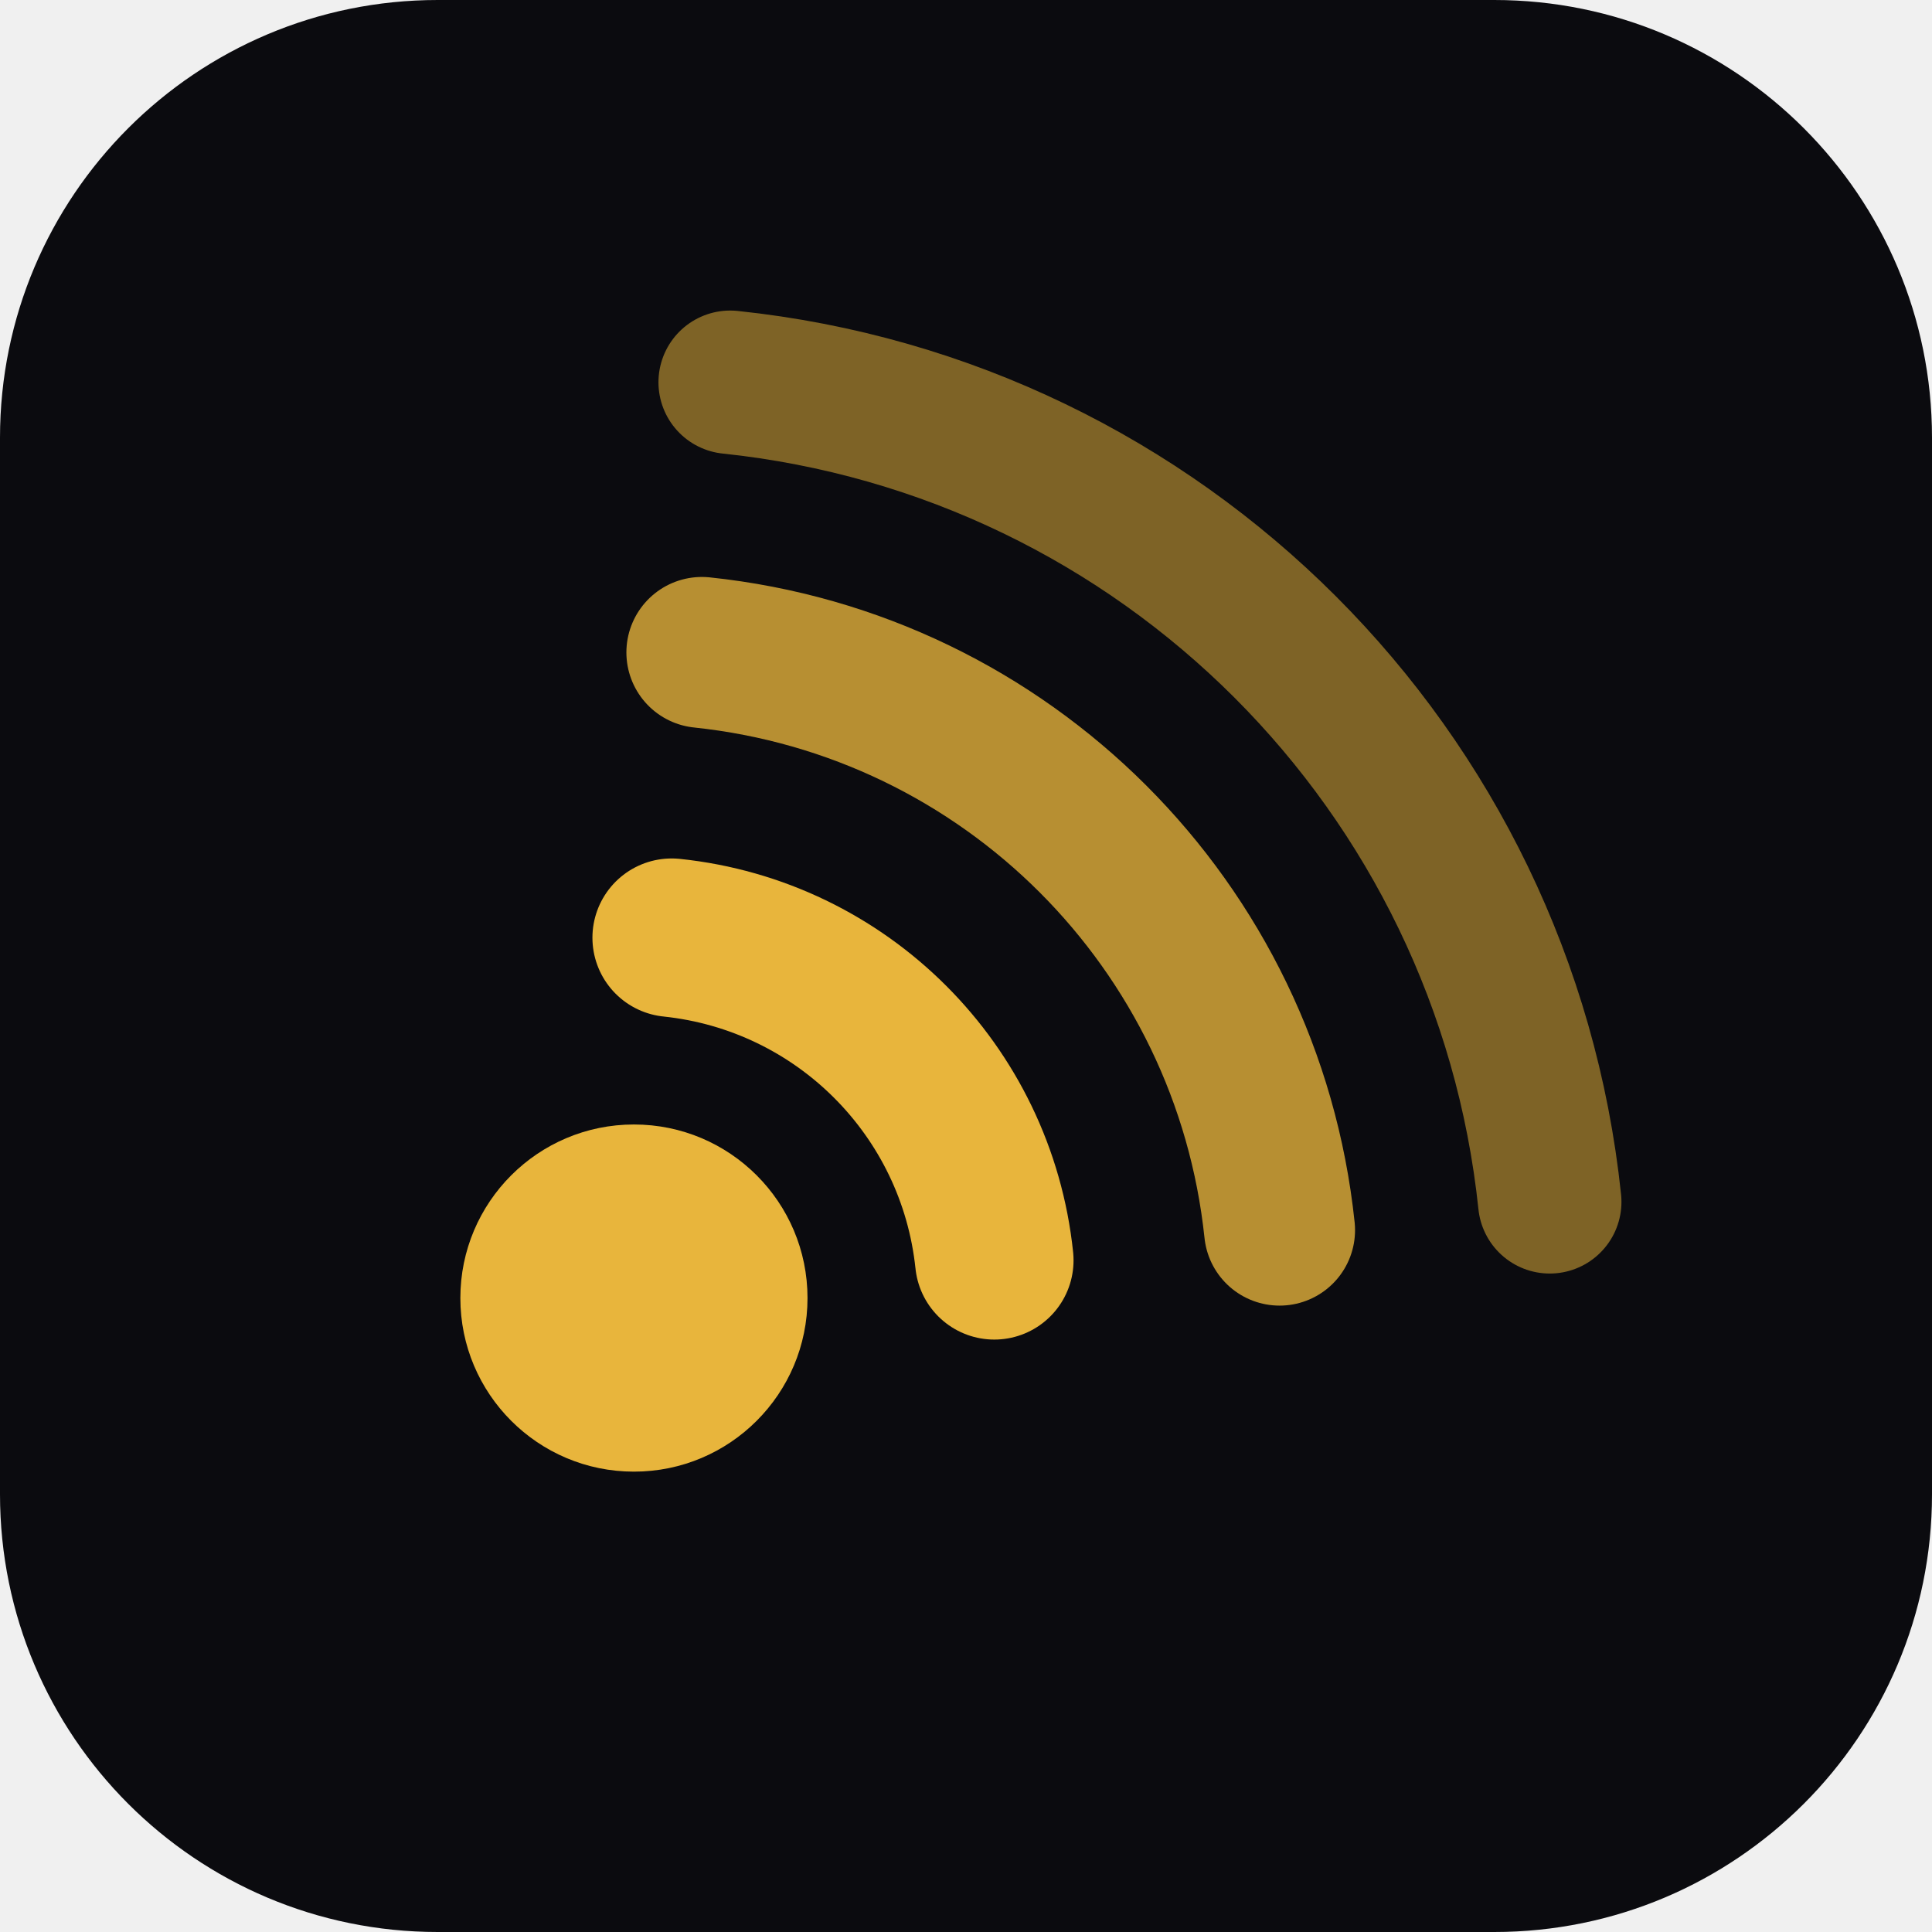
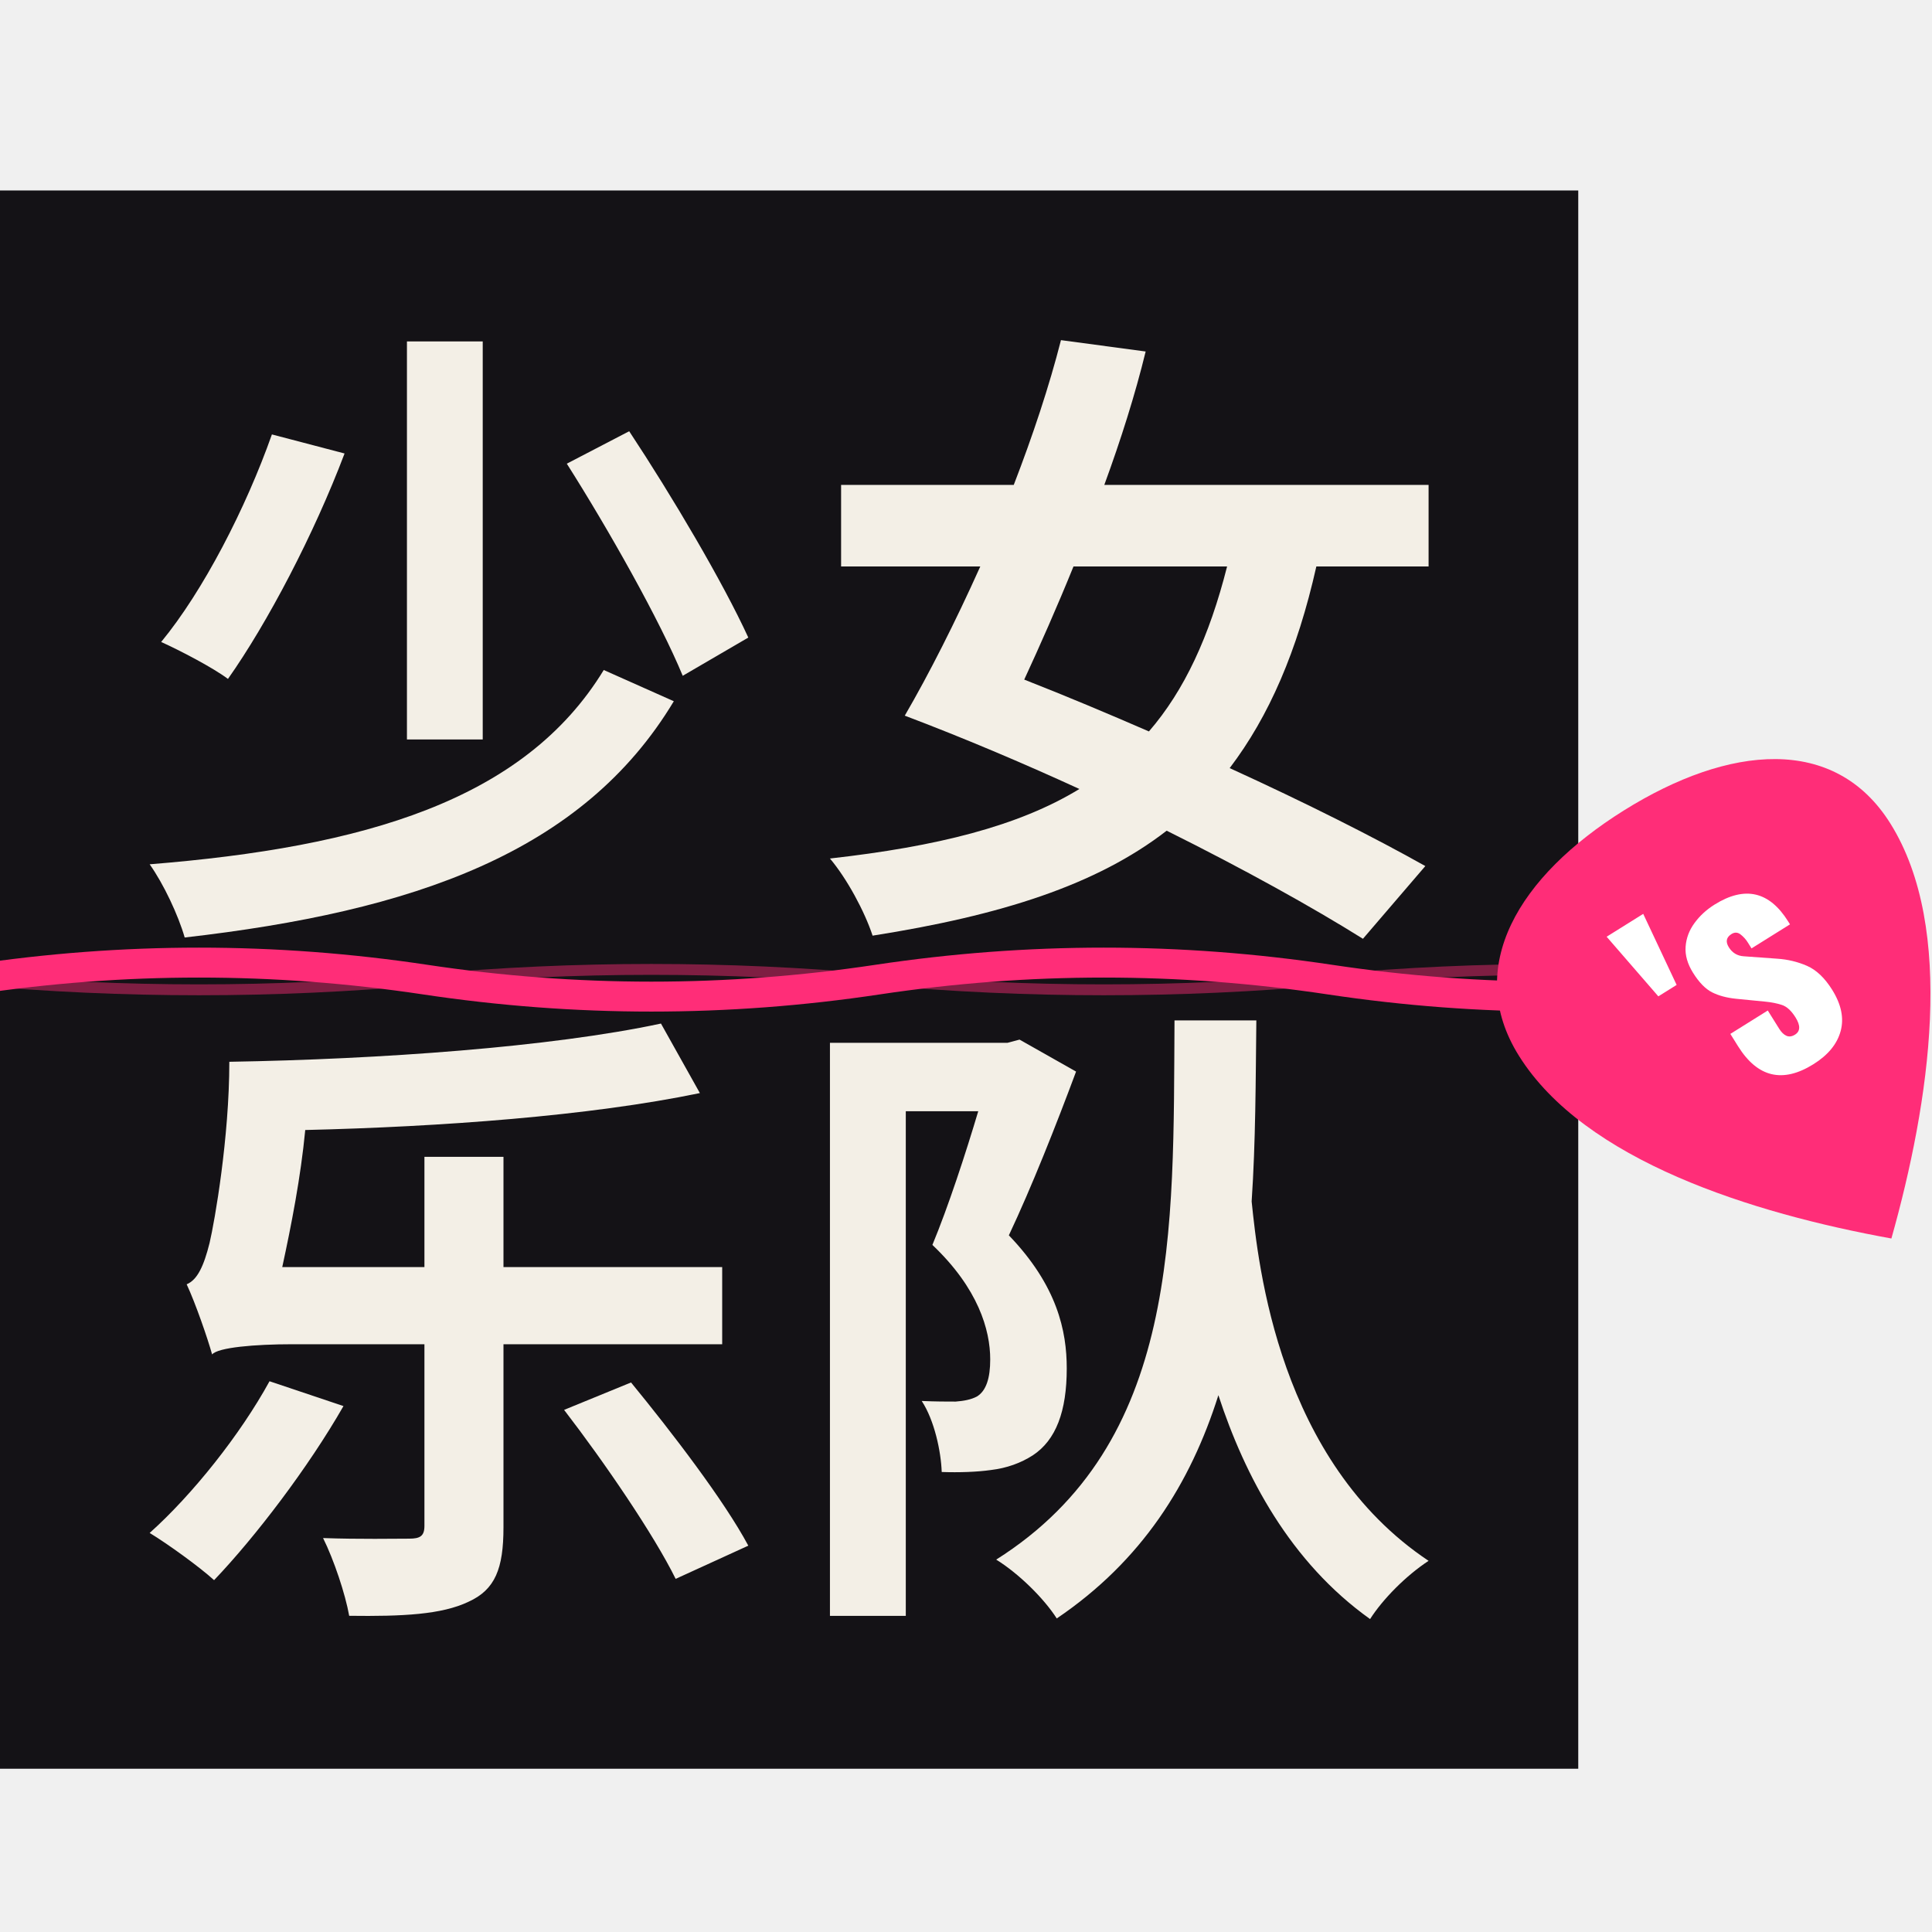
- <svg xmlns="http://www.w3.org/2000/svg" viewBox="0 0 512 512">
-   <rect width="512" height="512" rx="116" fill="#0b0b0f" />
-   <circle cx="168" cy="344" r="46" fill="#e8b53c" />
-   <path d="M263.5 334.0A96 96 0 0 0 178.0 248.5" fill="none" stroke="#e8b53c" stroke-width="42" stroke-linecap="round" opacity="1" />
-   <path d="M339.1 326.0A172 172 0 0 0 186.0 172.9" fill="none" stroke="#e8b53c" stroke-width="40" stroke-linecap="round" opacity="0.78" />
-   <path d="M410.7 318.5A244 244 0 0 0 193.5 101.3" fill="none" stroke="#e8b53c" stroke-width="38" stroke-linecap="round" opacity="0.52" />
+ <svg xmlns="http://www.w3.org/2000/svg" viewBox="0 0 284 284">
+   <rect y="28" width="232" height="232" fill="#141216" />
+   <path fill="#f3efe6" d="M39.97 63.86C36.14 74.71 29.86 86.89 23.69 94.37C26.40 95.59 31.27 98.12 33.51 99.80C39.32 91.57 46.15 78.55 50.65 66.66ZM83.32 68.16C89.50 77.90 96.99 91.19 100.36 99.34L110.00 93.72C106.26 85.57 98.86 73.03 92.49 63.39ZM88.75 98.49C77.05 117.69 53.46 124.52 22.00 127.05C24.06 129.95 26.21 134.54 27.15 137.81C60.76 133.97 85.66 125.36 99.05 103.08ZM59.82 50.19L59.82 108.70L70.96 108.70L70.96 50.19Z" />
+   <path fill="#f3efe6" d="M180.38 83.27C177.77 93.58 174.11 101.48 168.89 107.52C162.91 104.92 156.74 102.32 150.56 99.90C152.88 94.88 155.39 89.21 157.80 83.27ZM133.00 105.20C141.59 108.45 150.37 112.17 158.67 115.98C149.69 121.46 137.73 124.43 122.00 126.20C124.51 129.17 127.11 134.00 128.27 137.54C147.18 134.56 161.18 130.10 171.50 122.11C182.89 127.78 192.92 133.35 200.35 138.00L209.52 127.31C202.09 123.13 191.96 118.02 180.76 112.91C186.55 105.29 190.70 95.72 193.50 83.27L210.00 83.27L210.00 71.28L162.33 71.28C164.75 64.68 166.87 57.99 168.41 51.67L155.96 50.00C154.23 56.78 151.82 64.03 149.02 71.28L123.64 71.28L123.64 83.27L144.10 83.27C140.43 91.44 136.57 99.06 133.00 105.20Z" />
+   <path fill="#f3efe6" d="M39.62 203.04C35.31 210.91 28.28 219.72 22.00 225.34C24.62 226.93 29.31 230.31 31.47 232.28C37.56 225.90 45.34 215.69 50.49 206.69ZM82.92 207.25C88.91 215.03 96.13 225.62 99.32 232.09L110.00 227.21C106.44 220.56 98.75 210.53 92.76 203.22ZM31.18 199.10C32.03 198.07 37.46 197.60 42.99 197.60L62.39 197.60L62.39 224.31C62.39 225.81 61.74 226.18 60.14 226.18C58.36 226.18 52.65 226.28 47.49 226.09C49.08 229.28 50.77 234.34 51.33 237.52C59.21 237.62 64.92 237.34 68.86 235.46C72.79 233.68 74.01 230.59 74.01 224.50L74.01 197.60L106.16 197.60L106.16 186.26L74.01 186.26L74.01 170.05L62.39 170.05L62.39 186.26L41.49 186.26C42.81 180.17 44.21 173.05 44.87 166.11C64.73 165.64 86.66 164.05 102.88 160.68L97.16 150.46C80.95 153.93 55.83 155.71 33.71 156.08C33.71 167.24 31.56 179.51 30.81 182.70C29.97 186.07 29.03 188.13 27.44 188.79C28.75 191.60 30.53 196.76 31.18 199.10Z" />
+   <path fill="#f3efe6" d="M122.00 153.29L122.00 237.53L133.15 237.53L133.15 163.35L143.80 163.35C141.95 169.56 139.40 177.36 137.06 183.00C143.80 189.39 145.56 195.50 145.56 199.83C145.56 202.56 144.98 204.44 143.61 205.28C142.73 205.75 141.65 205.94 140.48 206.03C139.11 206.03 137.55 206.03 135.49 205.94C137.35 208.76 138.33 213.37 138.43 216.38C140.97 216.47 143.61 216.38 145.66 216.09C148.01 215.81 150.06 215.06 151.82 213.93C155.24 211.68 156.81 207.44 156.81 201.15C156.81 195.69 155.44 189.02 148.30 181.59C151.63 174.54 155.24 165.42 158.18 157.52L149.87 152.82L148.11 153.29ZM210.00 229.44C188.00 214.78 184.97 186.10 183.99 176.61C184.58 167.86 184.58 158.84 184.68 150.00L172.65 150.00C172.45 180.84 173.53 212.15 146.44 229.26C149.77 231.32 153.48 234.99 155.34 237.91C167.86 229.44 175.00 218.07 179.10 205.09C183.01 217.03 189.66 229.63 201.40 238.00C203.25 235.09 206.68 231.61 210.00 229.44Z" />
+   <path d="M-4 144 Q29.25 139 62.5 144 Q95.75 149 129 144 Q162.25 139 195.5 144 Q228.75 149 262 144" fill="none" stroke="#ff2d78" stroke-width="4.4" stroke-linecap="round" />
+   <path d="M-4 144 Q29.25 147 62.5 144 Q95.75 141 129 144 Q162.25 147 195.5 144 Q228.75 141 262 144" fill="none" stroke="#ff2d78" stroke-width="1.6" opacity=".45" />
+   <g style="transform-origin:258px 150px">
+     <g fill="#ff2d78">
+       <path transform="translate(258 150) rotate(-32) scale(0.7)" d="M0 -52 C26 -52 46 -42 46 -20 C46 6 22 34 0 54 C-22 34 -46 6 -46 -20 C-46 -42 -26 -52 0 -52 Z" />
+     </g>
+     <path fill="#fff" transform="rotate(-32 258 150)" d="M250.98 139.46L247.81 139.46L246.01 128.00L252.35 128.00L250.98 139.46ZM261.86 160.00L261.86 160.00Q253.86 160.00 253.86 151.89L253.86 151.89L253.86 149.75L260.35 149.75L260.35 152.92Q260.35 153.84 260.71 154.36Q261.07 154.88 261.86 154.88L261.86 154.88Q263.27 154.88 263.27 152.77L263.27 152.77Q263.27 151.01 262.53 150.14Q261.79 149.26 260.73 148.45L260.73 148.45L257.29 145.80Q255.67 144.54 254.82 143.14Q253.97 141.73 253.97 139.23L253.97 139.23Q253.97 136.90 255.08 135.39Q256.19 133.87 258.02 133.14Q259.85 132.40 261.97 132.40L261.97 132.40Q269.83 132.40 269.83 140.23L269.83 140.23L269.83 140.74L263.16 140.74L263.16 139.71Q263.16 138.90 262.88 138.14Q262.60 137.39 261.79 137.39L261.79 137.39Q260.42 137.39 260.42 138.83L260.42 138.83Q260.42 140.29 261.58 141.12L261.58 141.12L265.58 144.04Q267.45 145.39 268.72 147.24Q269.99 149.10 269.99 152.18L269.99 152.18Q269.99 156.00 267.82 158.00Q265.65 160.00 261.86 160.00Z" />
+   </g>
</svg>
